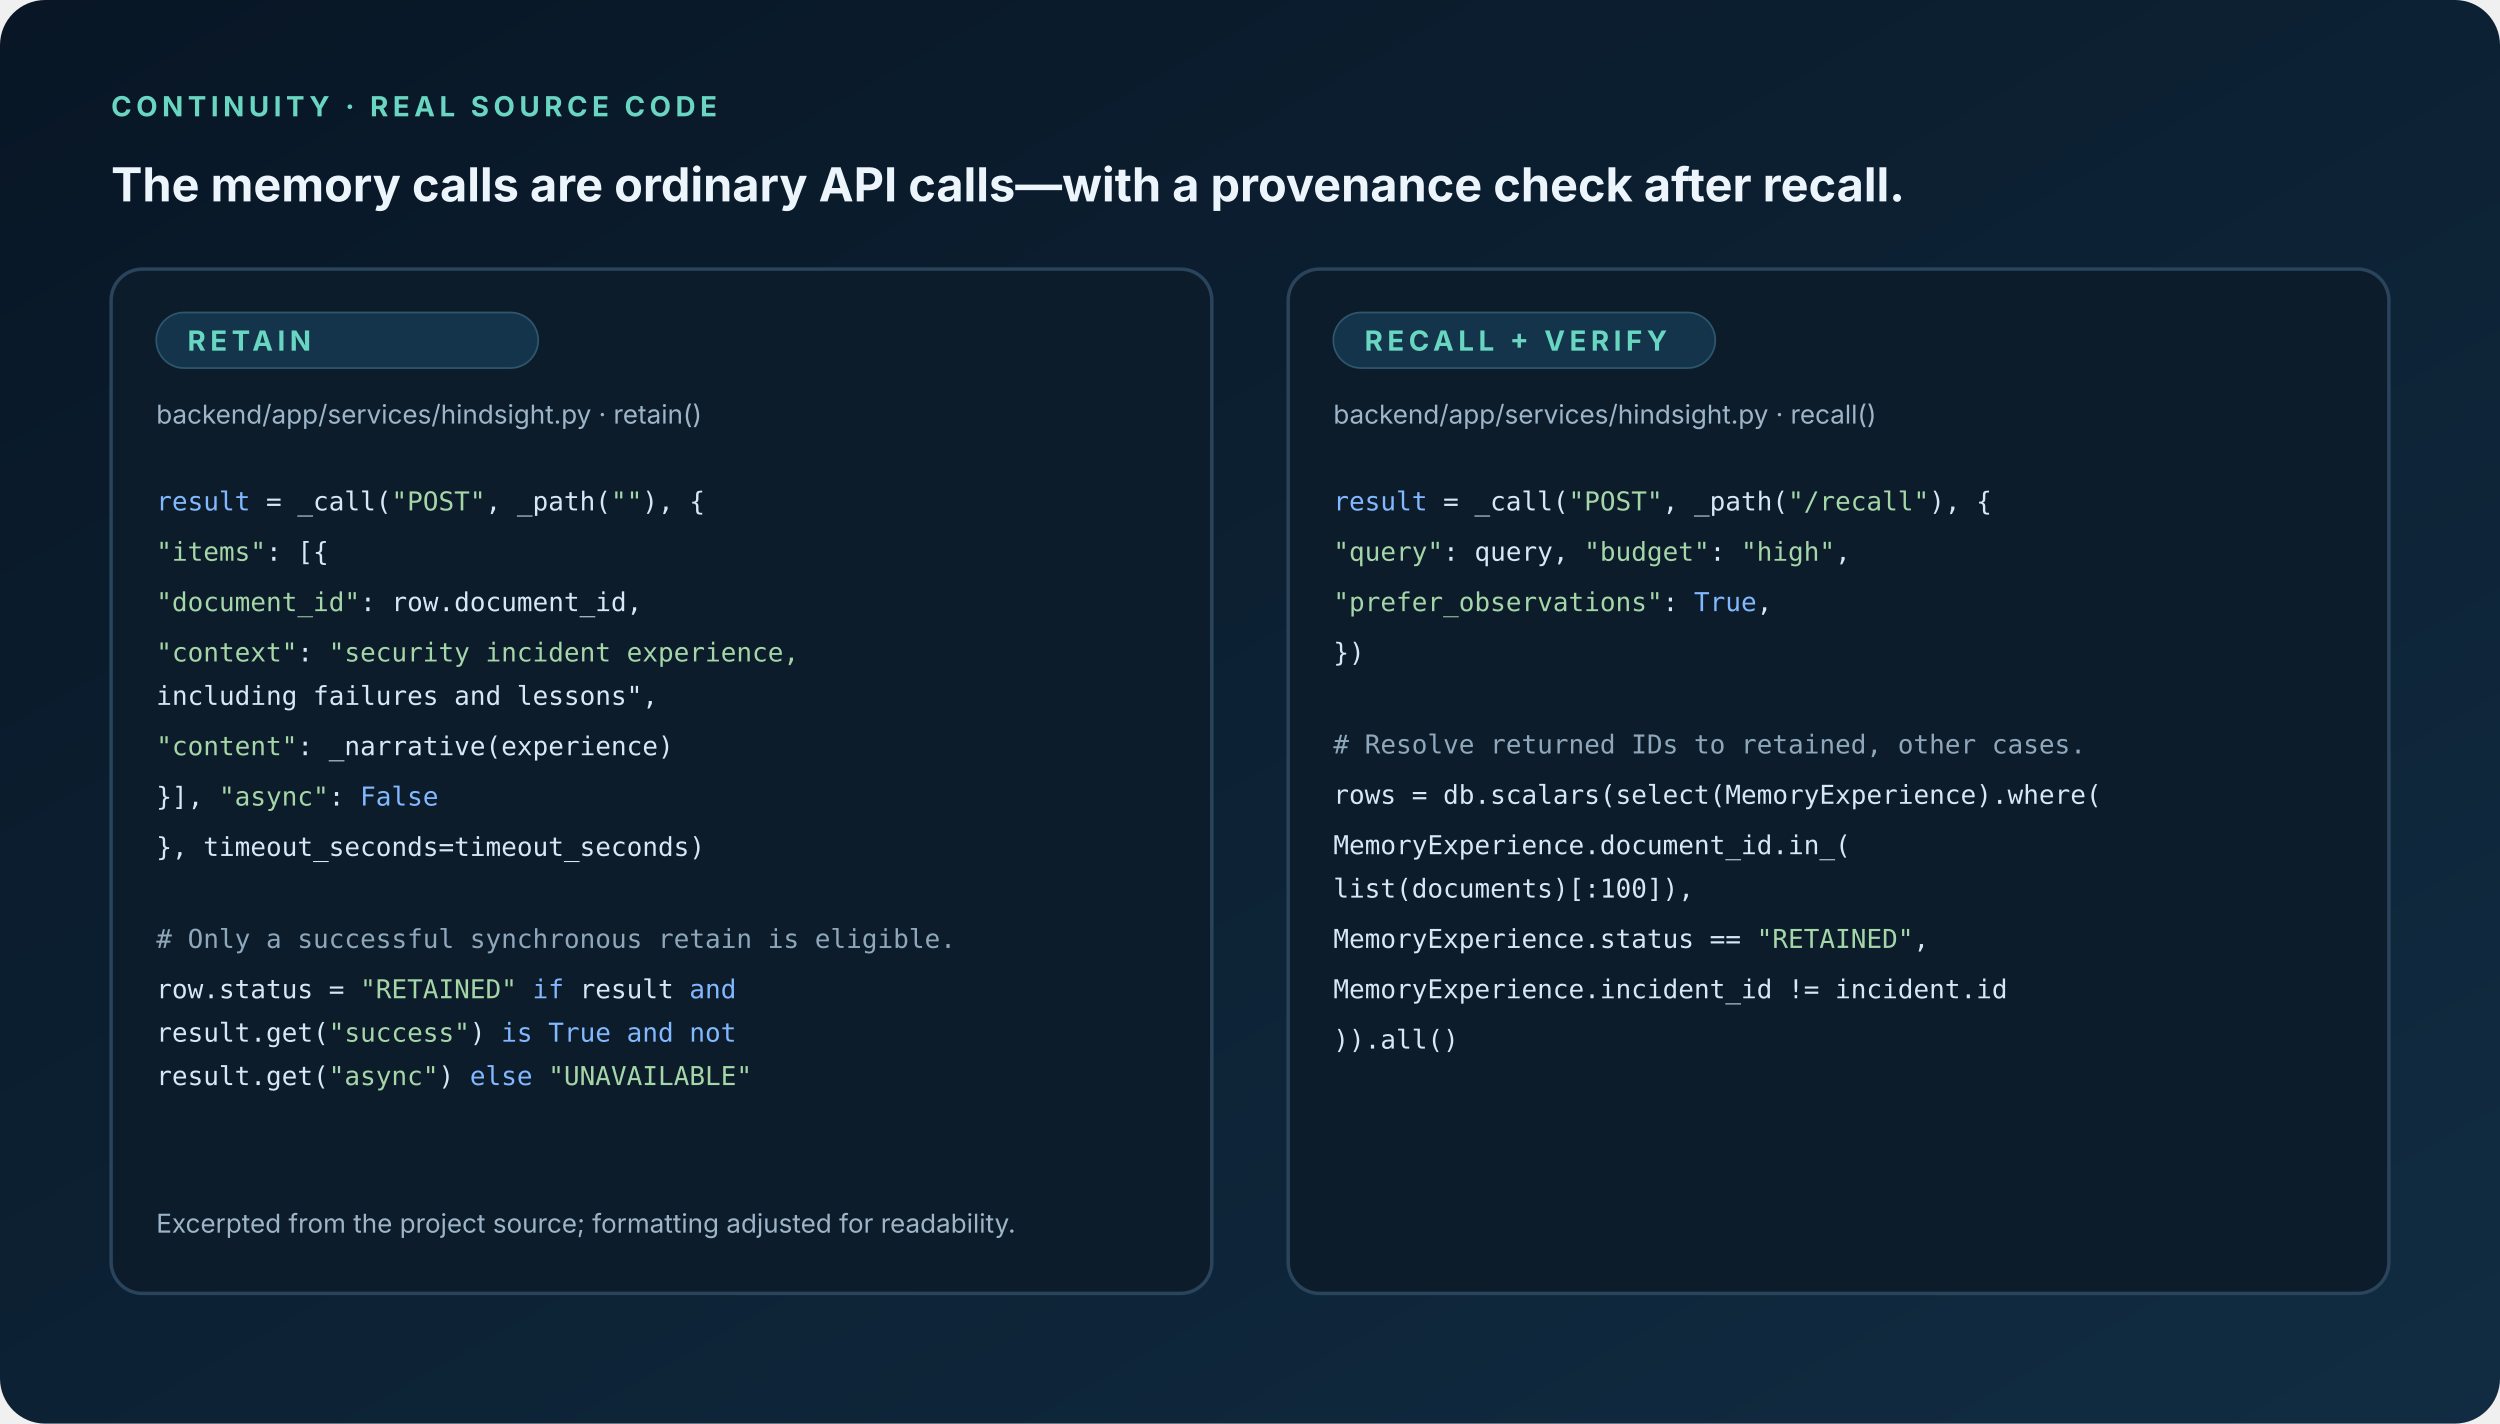
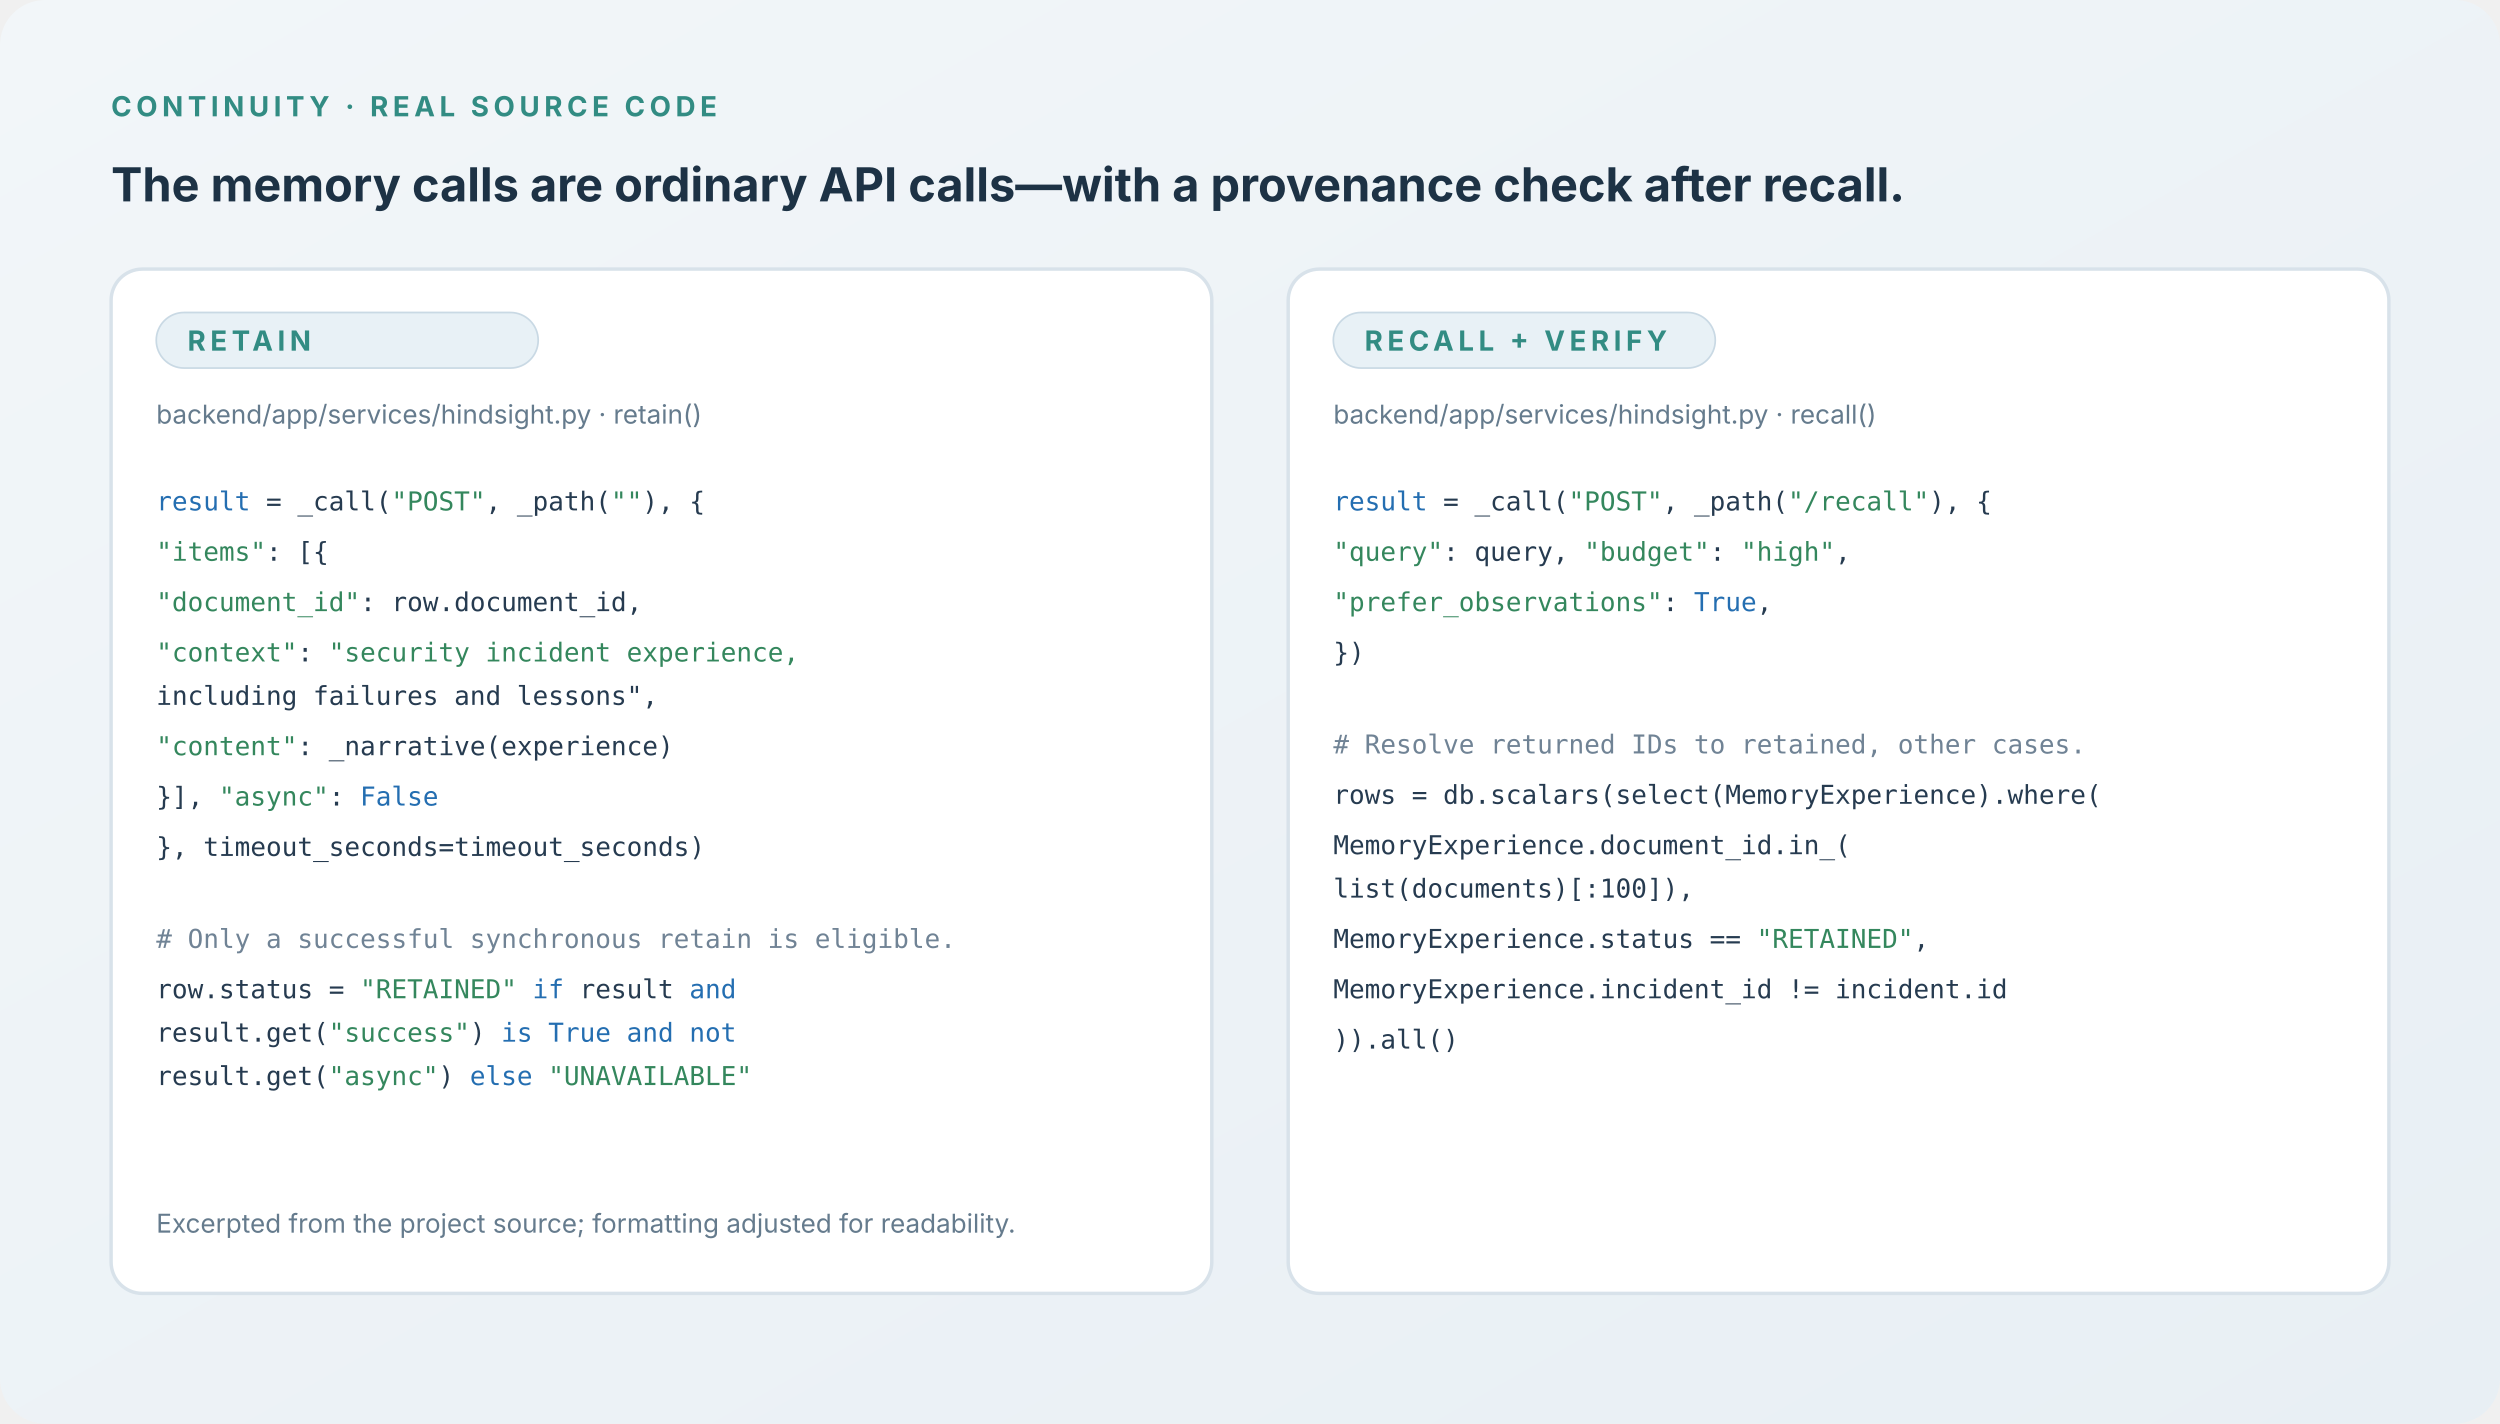
<svg xmlns="http://www.w3.org/2000/svg" width="1440" height="820" viewBox="0 0 1440 820" role="img" aria-labelledby="title desc">
  <defs>
    <linearGradient id="bg" x1="0" y1="0" x2="1" y2="1">
-       <stop offset="0" stop-color="#081625" />
-       <stop offset="1" stop-color="#112c42" />
+       <stop offset="0" stop-color="#F2F6F9" />
+       <stop offset="1" stop-color="#E8EFF4" />
    </linearGradient>
    <style>
-       text{font-family:Inter,Segoe UI,Arial,sans-serif;fill:#edf5fc}
-       .eyebrow{font-size:16px;font-weight:700;letter-spacing:2.6px;fill:#69d6c2}
+       text{font-family:Inter,Segoe UI,Arial,sans-serif;fill:#1D3245}
+       .eyebrow{font-size:16px;font-weight:700;letter-spacing:2.6px;fill:#328C83}
      .heading{font-size:27px;font-weight:700}
-       .file{font-size:15px;fill:#9db5c9}
-       .code{font-family:Cascadia Code,Consolas,monospace;font-size:15px;fill:#d7e7f4}
-       .kw{fill:#82b8ff}.str{fill:#a5d6a7}.fn{fill:#f4c66a}.cm{fill:#8ea7bb}
-       .card{fill:#0c1c2b;stroke:#29445b;stroke-width:2}
-       .pill{fill:#13344a;stroke:#2d576c;stroke-width:1}
+       .file{font-size:15px;fill:#657B8D}
+       .code{font-family:Cascadia Code,Consolas,monospace;font-size:15px;fill:#263B50}
+       .kw{fill:#246EB1}.str{fill:#34875D}.fn{fill:#A66C13}.cm{fill:#708395}
+       .card{fill:#FFFFFF;stroke:#D8E2EA;stroke-width:2}
+       .pill{fill:#E8F1F6;stroke:#C9D9E4;stroke-width:1}
    </style>
  </defs>
  <rect width="1440" height="820" rx="26" fill="url(#bg)" />
  <text x="64" y="67" class="eyebrow">CONTINUITY · REAL SOURCE CODE</text>
  <text x="64" y="116" class="heading">The memory calls are ordinary API calls—with a provenance check after recall.</text>
  <rect x="64" y="155" width="634" height="590" rx="18" class="card" />
  <rect x="90" y="180" width="220" height="32" rx="16" class="pill" />
  <text x="108" y="202" class="eyebrow">RETAIN</text>
  <text x="90" y="244" class="file">backend/app/services/hindsight.py · retain()</text>
  <text x="90" y="294" class="code">
    <tspan x="90" dy="0">
      <tspan class="kw">result</tspan> = _call(<tspan class="str">"POST"</tspan>, _path(<tspan class="str">""</tspan>), {</tspan>
    <tspan x="90" dy="29">
      <tspan class="str">"items"</tspan>: [{</tspan>
    <tspan x="90" dy="29">
      <tspan class="str">"document_id"</tspan>: row.document_id,</tspan>
    <tspan x="90" dy="29">
      <tspan class="str">"context"</tspan>: <tspan class="str">"security incident experience,</tspan>
    </tspan>
    <tspan x="90" dy="25">                   including failures and lessons",</tspan>
    <tspan x="90" dy="29">
      <tspan class="str">"content"</tspan>: _narrative(experience)</tspan>
    <tspan x="90" dy="29">    }], <tspan class="str">"async"</tspan>: <tspan class="kw">False</tspan>
    </tspan>
    <tspan x="90" dy="29">}, timeout_seconds=timeout_seconds)</tspan>
    <tspan x="90" dy="53">
      <tspan class="cm"># Only a successful synchronous retain is eligible.</tspan>
    </tspan>
    <tspan x="90" dy="29">row.status = <tspan class="str">"RETAINED"</tspan>
      <tspan class="kw">if</tspan> result <tspan class="kw">and</tspan>
    </tspan>
    <tspan x="90" dy="25">    result.get(<tspan class="str">"success"</tspan>) <tspan class="kw">is</tspan>
      <tspan class="kw">True</tspan>
      <tspan class="kw">and</tspan>
      <tspan class="kw">not</tspan>
    </tspan>
    <tspan x="90" dy="25">    result.get(<tspan class="str">"async"</tspan>) <tspan class="kw">else</tspan>
      <tspan class="str">"UNAVAILABLE"</tspan>
    </tspan>
  </text>
  <rect x="742" y="155" width="634" height="590" rx="18" class="card" />
  <rect x="768" y="180" width="220" height="32" rx="16" class="pill" />
  <text x="786" y="202" class="eyebrow">RECALL + VERIFY</text>
  <text x="768" y="244" class="file">backend/app/services/hindsight.py · recall()</text>
  <text x="768" y="294" class="code">
    <tspan x="768" dy="0">
      <tspan class="kw">result</tspan> = _call(<tspan class="str">"POST"</tspan>, _path(<tspan class="str">"/recall"</tspan>), {</tspan>
    <tspan x="768" dy="29">
      <tspan class="str">"query"</tspan>: query, <tspan class="str">"budget"</tspan>: <tspan class="str">"high"</tspan>,</tspan>
    <tspan x="768" dy="29">
      <tspan class="str">"prefer_observations"</tspan>: <tspan class="kw">True</tspan>,</tspan>
    <tspan x="768" dy="29">})</tspan>
    <tspan x="768" dy="53">
      <tspan class="cm"># Resolve returned IDs to retained, other cases.</tspan>
    </tspan>
    <tspan x="768" dy="29">rows = db.scalars(select(MemoryExperience).where(</tspan>
    <tspan x="768" dy="29">    MemoryExperience.document_id.in_(</tspan>
    <tspan x="768" dy="25">        list(documents)[:100]),</tspan>
    <tspan x="768" dy="29">    MemoryExperience.status == <tspan class="str">"RETAINED"</tspan>,</tspan>
    <tspan x="768" dy="29">    MemoryExperience.incident_id != incident.id</tspan>
    <tspan x="768" dy="29">)).all()</tspan>
  </text>
  <text x="90" y="710" class="file">Excerpted from the project source; formatting adjusted for readability.</text>
</svg>
